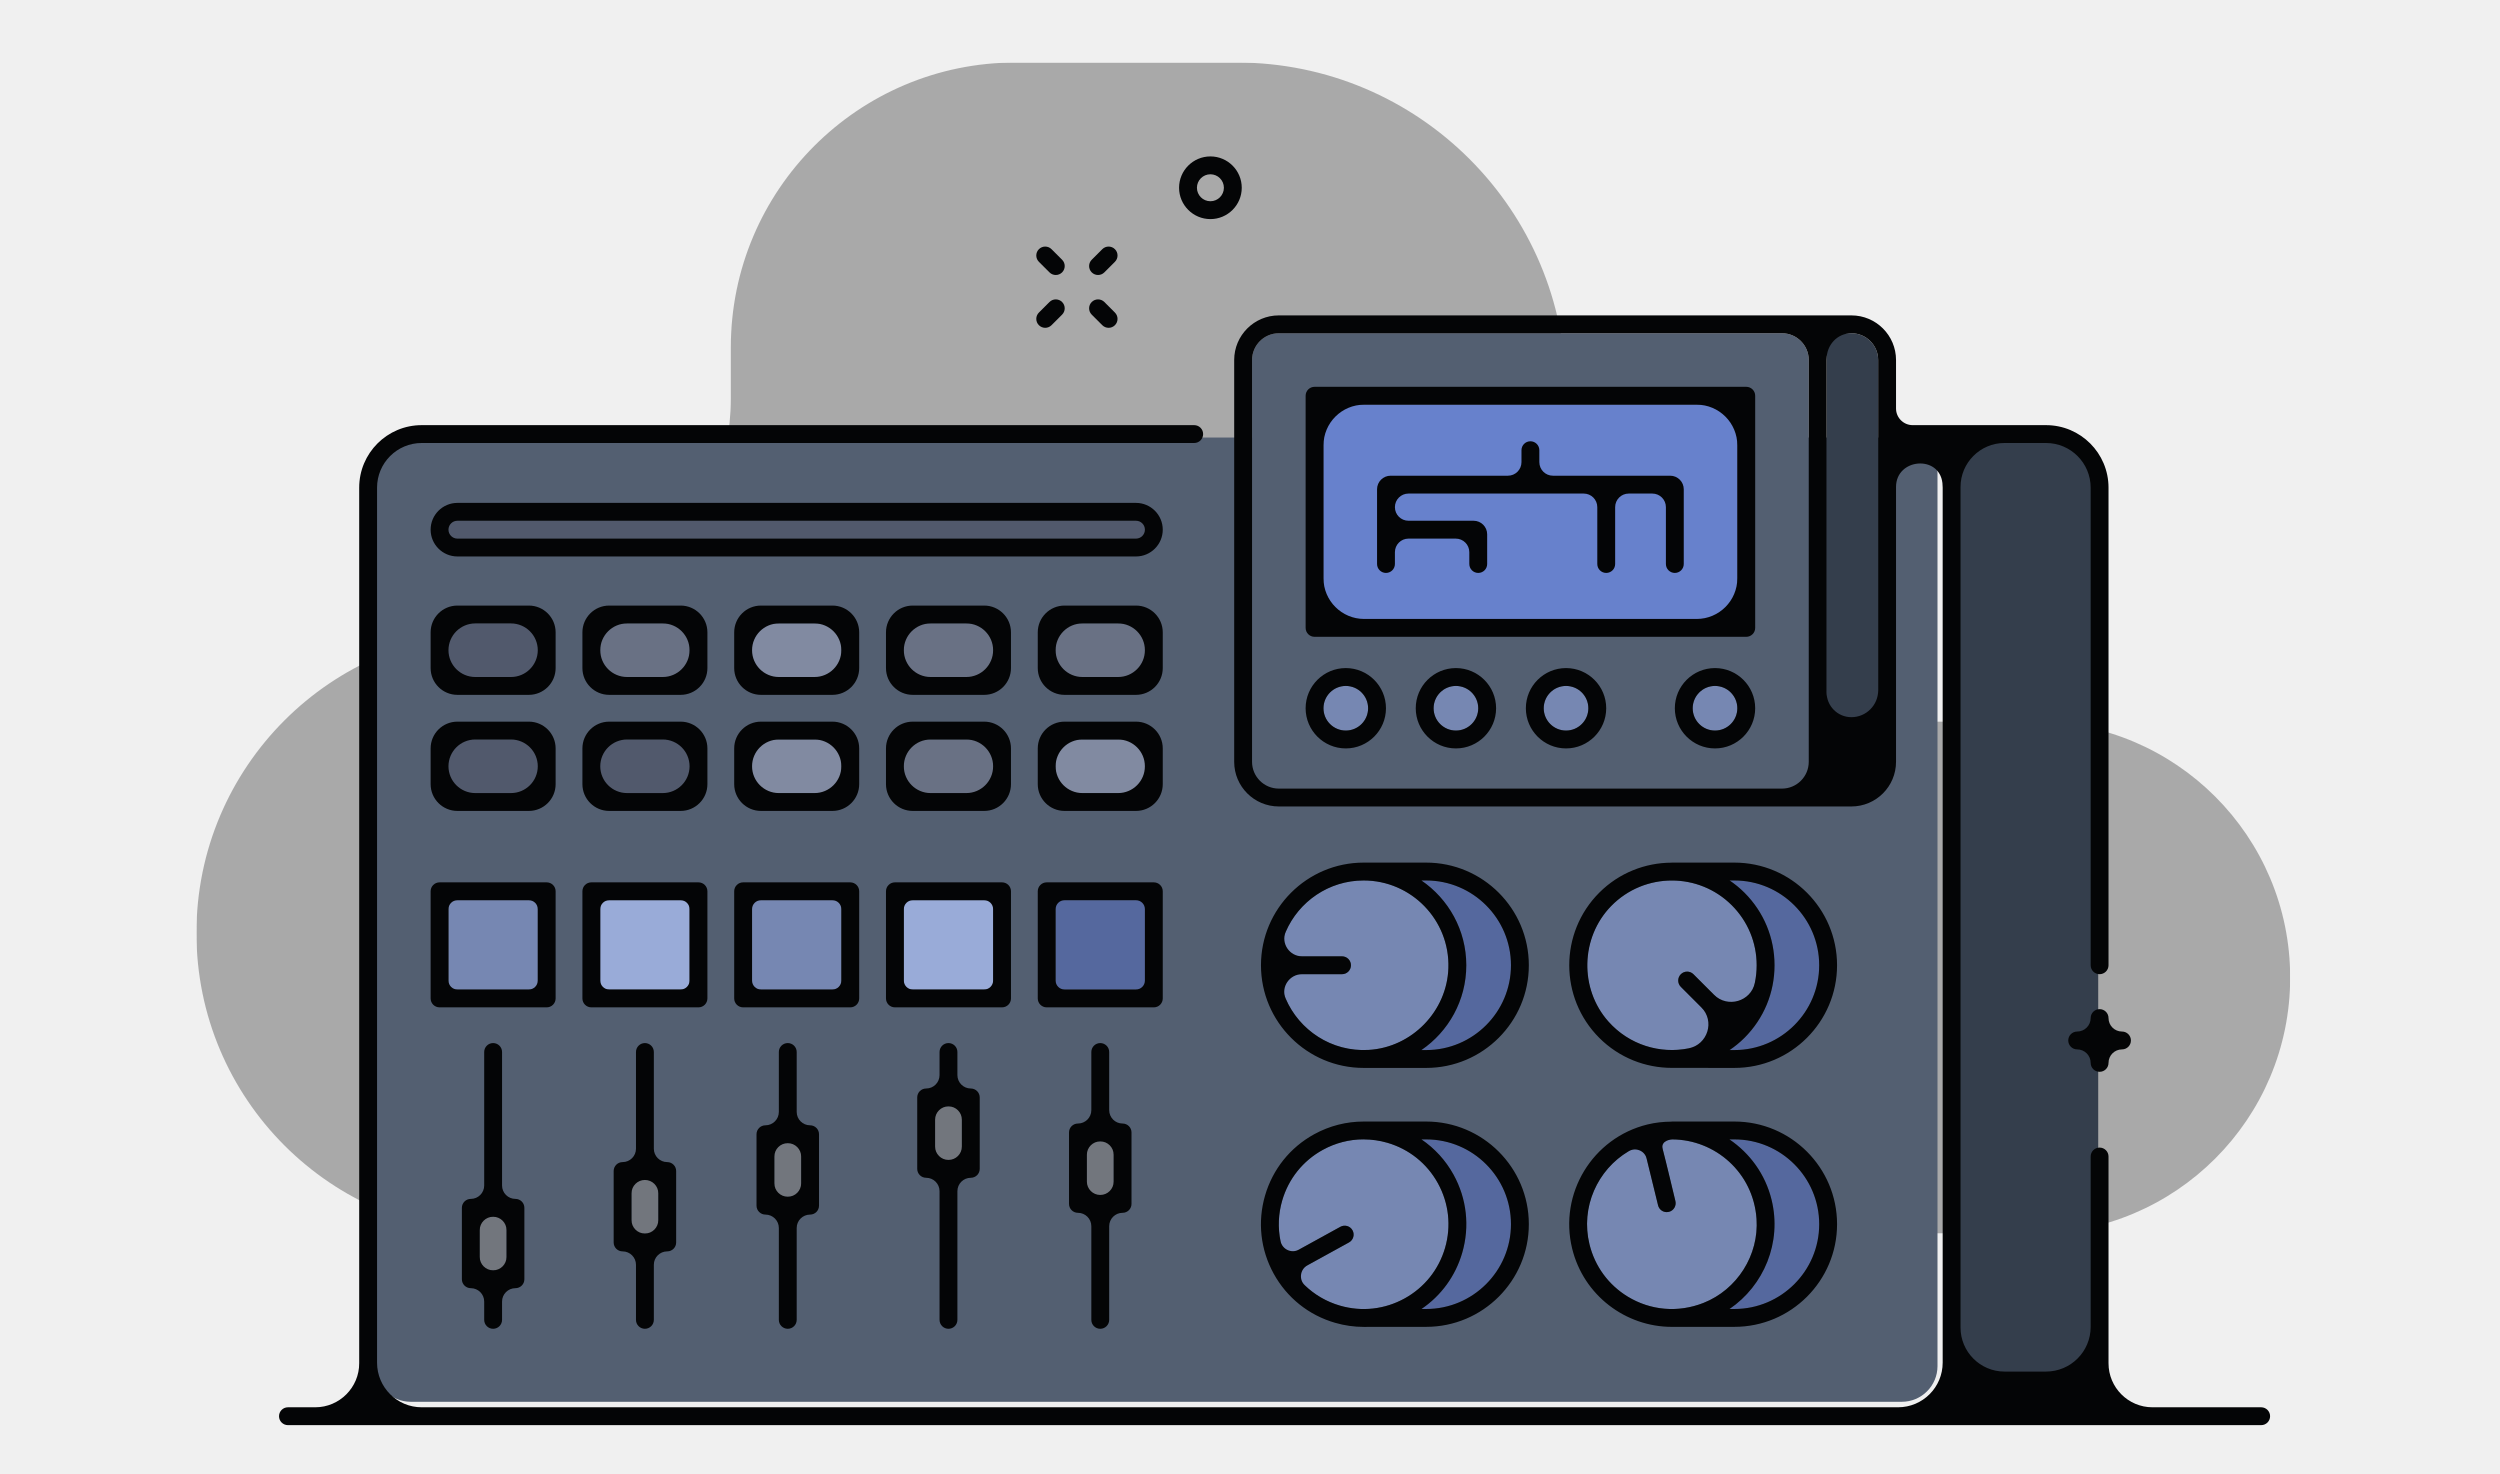
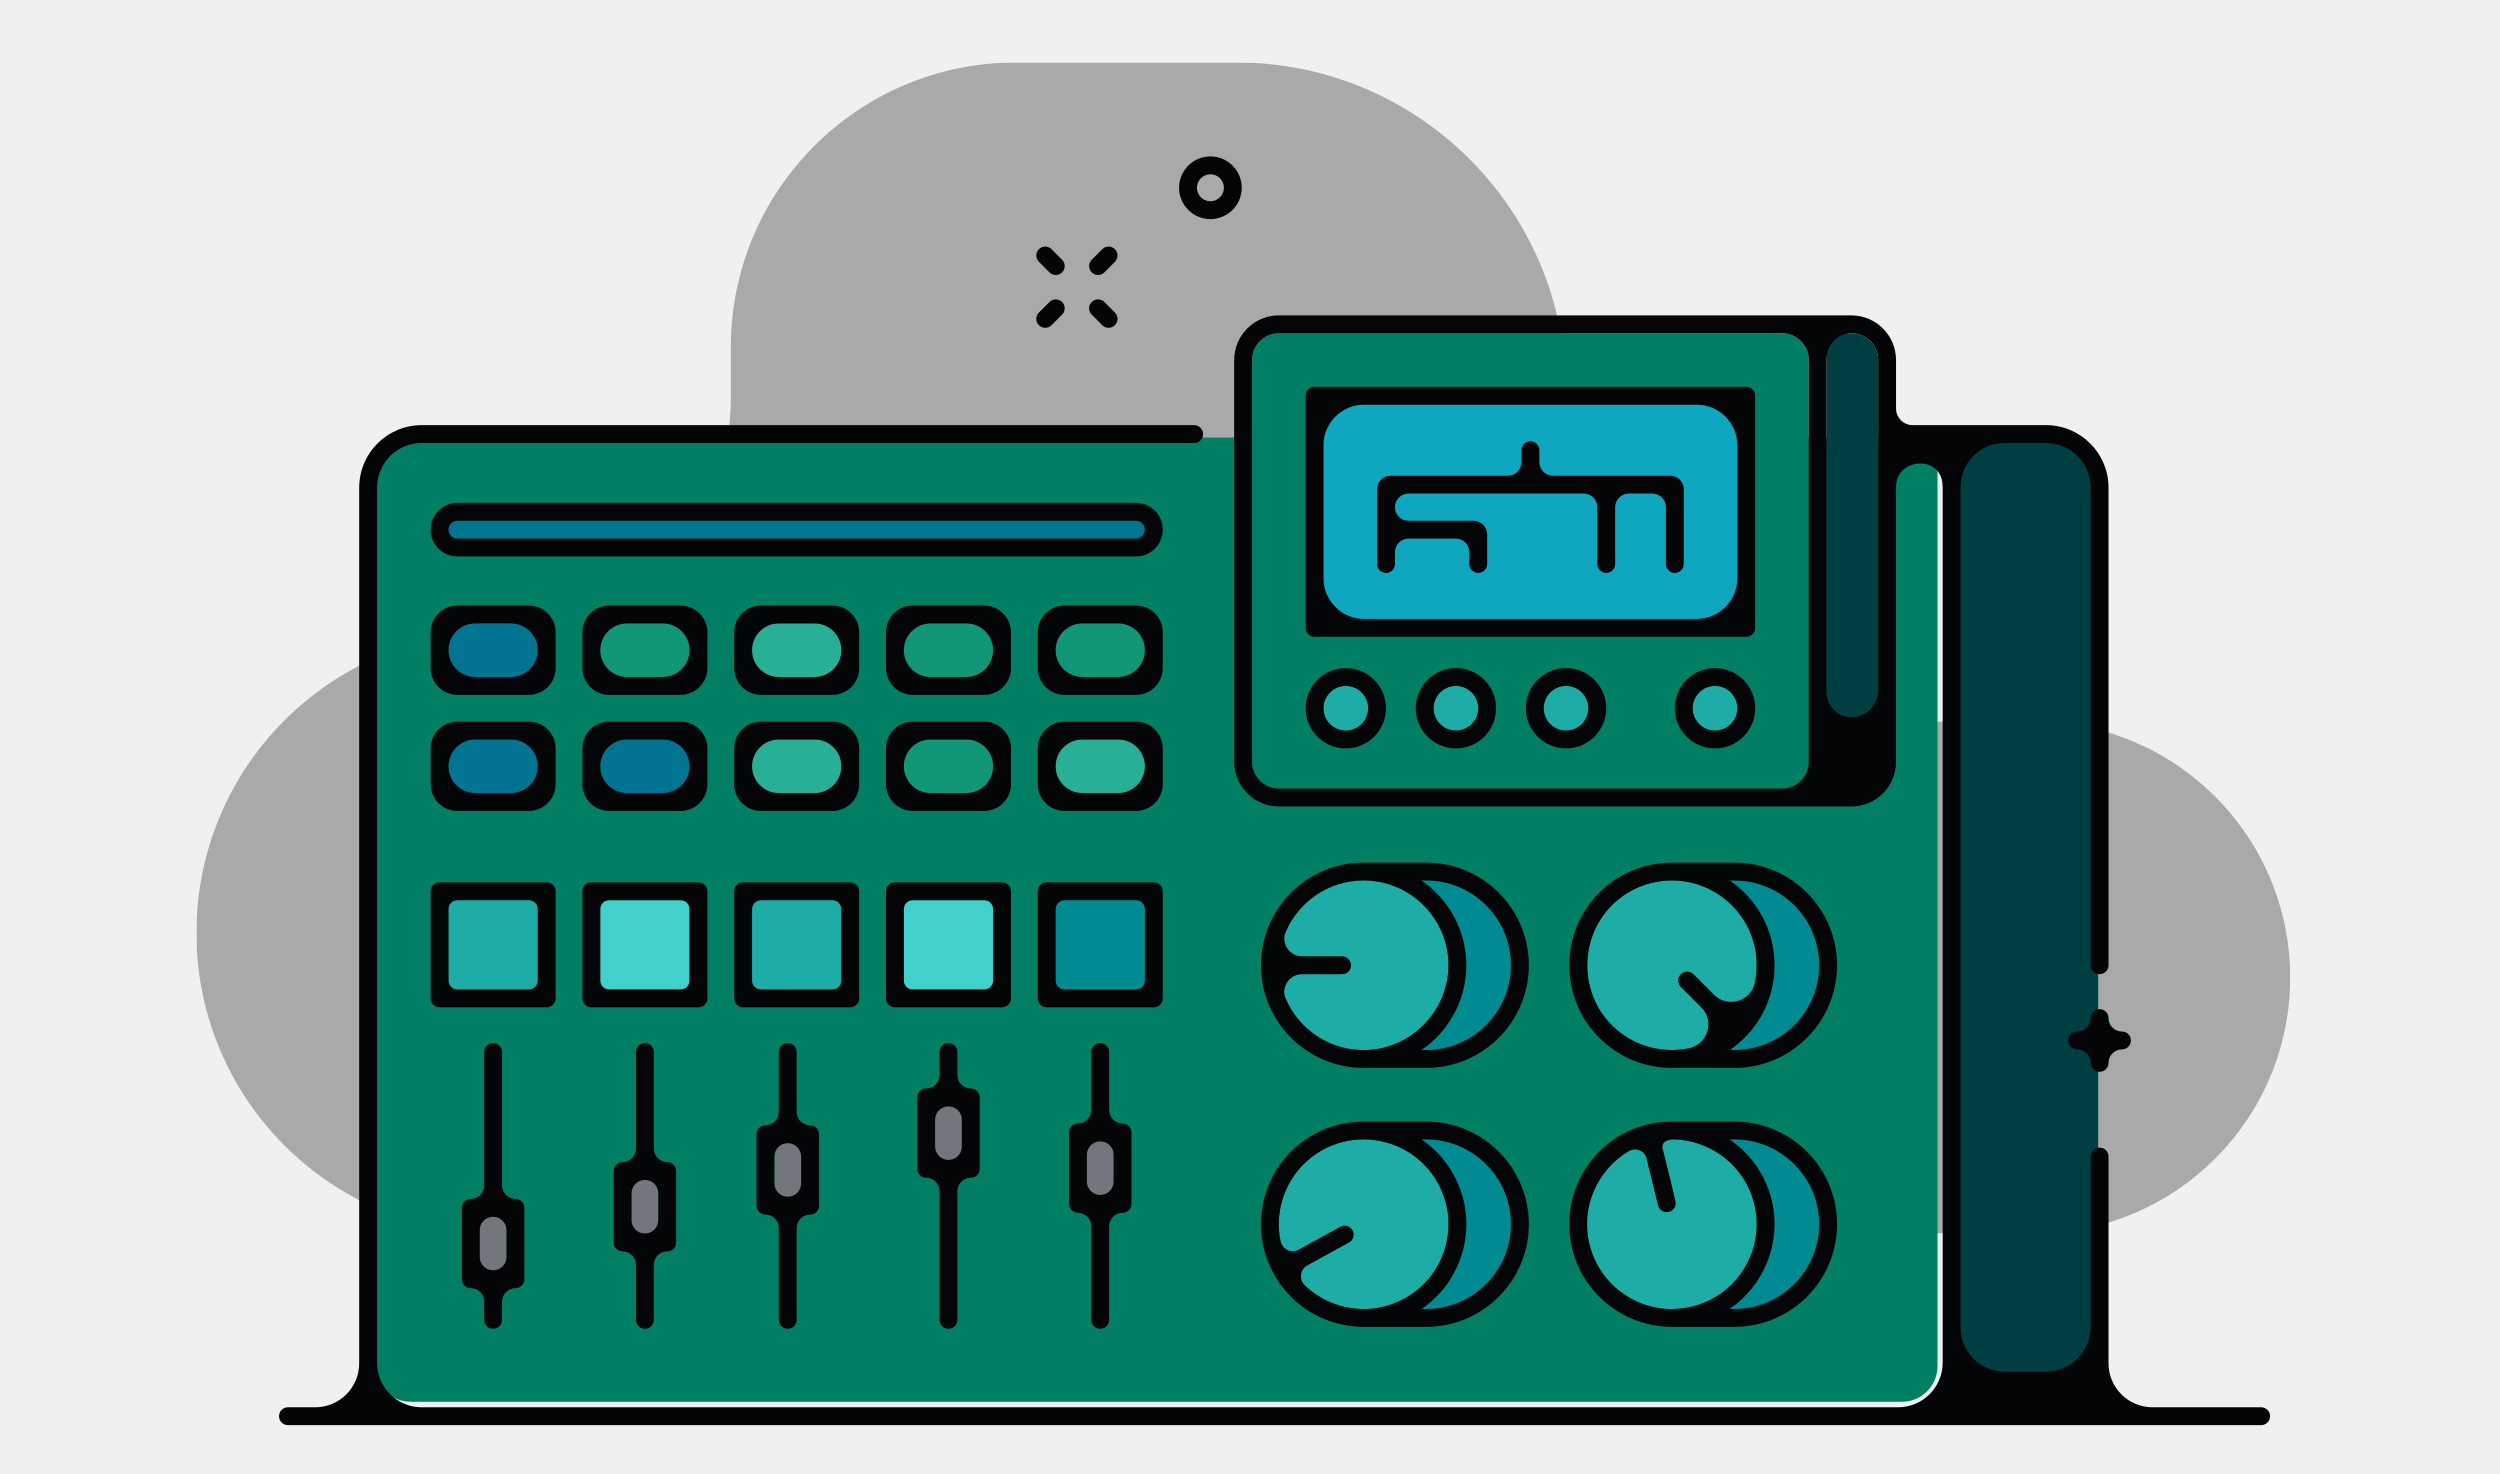
<svg xmlns="http://www.w3.org/2000/svg" width="280" height="165" viewBox="0 0 280 165" fill="none">
  <mask id="mask0" mask-type="alpha" maskUnits="userSpaceOnUse" x="22" y="7" width="235" height="132">
    <path d="M22 138.155V7H256.499V138.155H22Z" fill="white" />
  </mask>
  <g mask="url(#mask0)">
    <path fill-rule="evenodd" clip-rule="evenodd" d="M55.666 138.155H227.835C243.665 138.155 256.5 125.321 256.5 109.489C256.5 93.658 243.665 80.824 227.835 80.824H212.309C191.923 80.824 175.396 64.298 175.396 43.912C175.396 23.526 158.871 7 138.485 7H113.764C96.138 7 81.852 21.287 81.852 38.912V44.639C81.852 59.1 70.127 70.824 55.666 70.824C37.072 70.824 22 85.897 22 104.489C22 123.083 37.072 138.155 55.666 138.155Z" fill="#040506" fill-opacity="0.3" />
  </g>
-   <path d="M42 53C42 50.791 43.791 49 46 49H213C215.209 49 217 50.791 217 53V153C217 155.209 215.209 157 213 157H46C43.791 157 42 155.209 42 153V53Z" fill="#535F71" />
-   <path d="M218 49H230C232.761 49 235 51.239 235 54V153C235 155.761 232.761 158 230 158H218V49Z" fill="#343E4C" />
-   <path fill-rule="evenodd" clip-rule="evenodd" d="M118.229 110.824H128.229V100.824H118.229V110.824Z" fill="#55689E" />
-   <path fill-rule="evenodd" clip-rule="evenodd" d="M118.229 88.824H128.229V82.824H118.229V88.824Z" fill="#818AA1" />
-   <path fill-rule="evenodd" clip-rule="evenodd" d="M50.229 88.824H60.229V82.824H50.229V88.824Z" fill="#51596C" />
-   <path fill-rule="evenodd" clip-rule="evenodd" d="M118.229 75.824H128.229V69.824H118.229V75.824Z" fill="#697184" />
-   <path fill-rule="evenodd" clip-rule="evenodd" d="M50.229 75.824H60.229V69.824H50.229V75.824Z" fill="#51596C" />
-   <path fill-rule="evenodd" clip-rule="evenodd" d="M50.229 110.824H60.229V100.824H50.229V110.824Z" fill="#7687B2" />
-   <path fill-rule="evenodd" clip-rule="evenodd" d="M127.229 58.324C127.78 58.324 128.229 58.772 128.229 59.324C128.229 59.876 127.78 60.324 127.229 60.324H51.23C50.678 60.324 50.23 59.876 50.23 59.324C50.23 58.772 50.678 58.324 51.23 58.324H127.229Z" fill="#51596C" />
-   <path fill-rule="evenodd" clip-rule="evenodd" d="M84.229 75.824H94.229V69.824H84.229V75.824Z" fill="#818AA1" />
-   <path fill-rule="evenodd" clip-rule="evenodd" d="M84.229 88.824H94.229V82.824H84.229V88.824Z" fill="#818AA1" />
-   <path fill-rule="evenodd" clip-rule="evenodd" d="M67.229 75.824H77.229V69.824H67.229V75.824Z" fill="#697184" />
-   <path fill-rule="evenodd" clip-rule="evenodd" d="M84.229 110.824H94.229V100.824H84.229V110.824Z" fill="#7687B2" />
-   <path fill-rule="evenodd" clip-rule="evenodd" d="M101.229 88.824H111.229V82.824H101.229V88.824Z" fill="#697184" />
-   <path fill-rule="evenodd" clip-rule="evenodd" d="M101.229 75.824H111.229V69.824H101.229V75.824Z" fill="#697184" />
-   <path fill-rule="evenodd" clip-rule="evenodd" d="M101.229 110.824H111.229V100.824H101.229V110.824Z" fill="#99ABD8" />
-   <path fill-rule="evenodd" clip-rule="evenodd" d="M67.229 110.824H77.229V100.824H67.229V110.824Z" fill="#99ABD8" />
-   <path fill-rule="evenodd" clip-rule="evenodd" d="M67.229 88.824H77.229V82.824H67.229V88.824Z" fill="#51596C" />
-   <path fill-rule="evenodd" clip-rule="evenodd" d="M210.356 40.324C210.356 38.67 209.01 37.324 207.356 37.324H203.556C204.19 38.162 204.581 39.194 204.581 40.324V85.324C204.581 86.966 203.775 88.412 202.55 89.324H203.581V88.324H207.356C209.01 88.324 210.356 86.978 210.356 85.324V40.324Z" fill="#343E4C" />
+   <path d="M42 53C42 50.791 43.791 49 46 49H213C215.209 49 217 50.791 217 53V153C217 155.209 215.209 157 213 157H46C43.791 157 42 155.209 42 153V53Z" fill="#007f65" />
+   <path d="M218 49H230C232.761 49 235 51.239 235 54V153C235 155.761 232.761 158 230 158H218V49Z" fill="#003f41" />
+   <path fill-rule="evenodd" clip-rule="evenodd" d="M118.229 110.824H128.229V100.824H118.229V110.824Z" fill="#008A92" />
+   <path fill-rule="evenodd" clip-rule="evenodd" d="M118.229 88.824H128.229V82.824H118.229V88.824Z" fill="#29AF95" />
+   <path fill-rule="evenodd" clip-rule="evenodd" d="M50.229 88.824H60.229V82.824H50.229V88.824Z" fill="#007490" />
+   <path fill-rule="evenodd" clip-rule="evenodd" d="M118.229 75.824H128.229V69.824H118.229V75.824Z" fill="#119678" />
+   <path fill-rule="evenodd" clip-rule="evenodd" d="M50.229 75.824H60.229V69.824H50.229V75.824Z" fill="#007490" />
+   <path fill-rule="evenodd" clip-rule="evenodd" d="M50.229 110.824H60.229V100.824H50.229V110.824Z" fill="#1eaca6" />
+   <path fill-rule="evenodd" clip-rule="evenodd" d="M127.229 58.324C127.78 58.324 128.229 58.772 128.229 59.324C128.229 59.876 127.78 60.324 127.229 60.324H51.23C50.678 60.324 50.23 59.876 50.23 59.324C50.23 58.772 50.678 58.324 51.23 58.324H127.229Z" fill="#007490" />
+   <path fill-rule="evenodd" clip-rule="evenodd" d="M84.229 75.824H94.229V69.824H84.229V75.824Z" fill="#29AF95" />
+   <path fill-rule="evenodd" clip-rule="evenodd" d="M84.229 88.824H94.229V82.824H84.229V88.824Z" fill="#29AF95" />
+   <path fill-rule="evenodd" clip-rule="evenodd" d="M67.229 75.824H77.229V69.824H67.229V75.824Z" fill="#119678" />
+   <path fill-rule="evenodd" clip-rule="evenodd" d="M84.229 110.824H94.229V100.824H84.229V110.824Z" fill="#1eaca6" />
+   <path fill-rule="evenodd" clip-rule="evenodd" d="M101.229 88.824H111.229V82.824H101.229V88.824Z" fill="#119678" />
+   <path fill-rule="evenodd" clip-rule="evenodd" d="M101.229 75.824H111.229V69.824H101.229V75.824Z" fill="#119678" />
+   <path fill-rule="evenodd" clip-rule="evenodd" d="M101.229 110.824H111.229V100.824H101.229V110.824Z" fill="#41d0cc" />
+   <path fill-rule="evenodd" clip-rule="evenodd" d="M67.229 110.824H77.229V100.824H67.229V110.824Z" fill="#41d0cc" />
+   <path fill-rule="evenodd" clip-rule="evenodd" d="M67.229 88.824H77.229V82.824H67.229V88.824Z" fill="#007490" />
+   <path fill-rule="evenodd" clip-rule="evenodd" d="M210.356 40.324C210.356 38.67 209.01 37.324 207.356 37.324H203.556C204.19 38.162 204.581 39.194 204.581 40.324V85.324C204.581 86.966 203.775 88.412 202.55 89.324H203.581V88.324H207.356C209.01 88.324 210.356 86.978 210.356 85.324V40.324Z" fill="#003f41" />
  <path fill-rule="evenodd" clip-rule="evenodd" d="M70.729 138.155H73.729V132.155H70.729V138.155Z" fill="#72767D" />
  <path fill-rule="evenodd" clip-rule="evenodd" d="M53.729 142.276H56.729V136.276H53.729V142.276Z" fill="#72767D" />
  <path fill-rule="evenodd" clip-rule="evenodd" d="M86.729 134.034H89.729V128.034H86.729V134.034Z" fill="#72767D" />
  <path fill-rule="evenodd" clip-rule="evenodd" d="M104.729 129.912H107.729V123.912H104.729V129.912Z" fill="#72767D" />
-   <path fill-rule="evenodd" clip-rule="evenodd" d="M143.229 88.324H148.004H199.58C201.234 88.324 202.58 86.978 202.58 85.324V40.324C202.58 38.67 201.234 37.324 199.58 37.324H151.004H143.229C141.575 37.324 140.229 38.67 140.229 40.324V85.324C140.229 86.978 141.575 88.324 143.229 88.324Z" fill="#535F71" />
-   <path fill-rule="evenodd" clip-rule="evenodd" d="M150.729 76.824C149.351 76.824 148.229 77.945 148.229 79.324C148.229 80.703 149.351 81.824 150.729 81.824C152.107 81.824 153.229 80.703 153.229 79.324C153.229 77.945 152.107 76.824 150.729 76.824ZM192.081 76.824C190.703 76.824 189.581 77.945 189.581 79.324C189.581 80.703 190.703 81.824 192.081 81.824C193.459 81.824 194.581 80.703 194.581 79.324C194.581 77.945 193.459 76.824 192.081 76.824ZM163.063 76.824C161.685 76.824 160.563 77.945 160.563 79.324C160.563 80.703 161.685 81.824 163.063 81.824C164.441 81.824 165.563 80.703 165.563 79.324C165.563 77.945 164.441 76.824 163.063 76.824ZM175.396 76.824C174.018 76.824 172.896 77.945 172.896 79.324C172.896 80.703 174.018 81.824 175.396 81.824C176.774 81.824 177.896 80.703 177.896 79.324C177.896 77.945 176.774 76.824 175.396 76.824Z" fill="#7687B2" />
-   <path fill-rule="evenodd" clip-rule="evenodd" d="M148.229 69.324H194.58V45.324H148.229V69.324Z" fill="#6781CC" />
+   <path fill-rule="evenodd" clip-rule="evenodd" d="M143.229 88.324H148.004H199.58C201.234 88.324 202.58 86.978 202.58 85.324V40.324C202.58 38.67 201.234 37.324 199.58 37.324H151.004H143.229C141.575 37.324 140.229 38.67 140.229 40.324V85.324C140.229 86.978 141.575 88.324 143.229 88.324Z" fill="#007f65" />
+   <path fill-rule="evenodd" clip-rule="evenodd" d="M150.729 76.824C149.351 76.824 148.229 77.945 148.229 79.324C148.229 80.703 149.351 81.824 150.729 81.824C152.107 81.824 153.229 80.703 153.229 79.324C153.229 77.945 152.107 76.824 150.729 76.824ZM192.081 76.824C190.703 76.824 189.581 77.945 189.581 79.324C189.581 80.703 190.703 81.824 192.081 81.824C193.459 81.824 194.581 80.703 194.581 79.324C194.581 77.945 193.459 76.824 192.081 76.824ZM163.063 76.824C161.685 76.824 160.563 77.945 160.563 79.324C160.563 80.703 161.685 81.824 163.063 81.824C164.441 81.824 165.563 80.703 165.563 79.324C165.563 77.945 164.441 76.824 163.063 76.824ZM175.396 76.824C174.018 76.824 172.896 77.945 172.896 79.324C172.896 80.703 174.018 81.824 175.396 81.824C176.774 81.824 177.896 80.703 177.896 79.324C177.896 77.945 176.774 76.824 175.396 76.824Z" fill="#1eaca6" />
+   <path fill-rule="evenodd" clip-rule="evenodd" d="M148.229 69.324H194.58V45.324H148.229V69.324Z" fill="#0fa6c0" />
  <path fill-rule="evenodd" clip-rule="evenodd" d="M121.729 133.835H124.729V127.835H121.729V133.835Z" fill="#72767D" />
-   <path fill-rule="evenodd" clip-rule="evenodd" d="M164.226 108.109C164.226 112.051 162.23 115.535 159.197 117.607H159.732C164.969 117.607 169.23 113.346 169.23 108.109C169.23 102.873 164.969 98.612 159.732 98.612H159.198C162.23 100.684 164.226 104.167 164.226 108.109Z" fill="#55689E" />
-   <path fill-rule="evenodd" clip-rule="evenodd" d="M150.307 107.109C150.859 107.109 151.307 107.556 151.307 108.109C151.307 108.662 150.859 109.109 150.307 109.109H143.284C143.785 113.878 147.828 117.607 152.728 117.607C157.965 117.607 162.226 113.346 162.226 108.109C162.226 102.873 157.965 98.612 152.728 98.612C147.828 98.612 143.785 102.341 143.284 107.109H150.307Z" fill="#7687B2" />
-   <path fill-rule="evenodd" clip-rule="evenodd" d="M203.751 108.109C203.751 102.873 199.49 98.612 194.253 98.612H193.718C194.303 99.01 194.861 99.462 195.379 99.979C197.551 102.151 198.747 105.038 198.747 108.11C198.747 111.181 197.551 114.068 195.379 116.24C194.861 116.758 194.303 117.209 193.718 117.607H194.253C199.49 117.607 203.751 113.346 203.751 108.109Z" fill="#55689E" />
-   <path fill-rule="evenodd" clip-rule="evenodd" d="M180.532 114.826C183.996 118.289 189.492 118.513 193.22 115.495L188.253 110.528C187.863 110.138 187.863 109.505 188.253 109.114C188.644 108.723 189.277 108.723 189.667 109.114L194.633 114.081C196.001 112.395 196.746 110.311 196.746 108.11C196.746 105.572 195.758 103.187 193.964 101.393C192.113 99.542 189.68 98.616 187.248 98.616C184.816 98.616 182.384 99.542 180.532 101.393C176.829 105.097 176.829 111.123 180.532 114.826Z" fill="#7687B2" />
-   <path fill-rule="evenodd" clip-rule="evenodd" d="M162.801 131.567C164.281 134.258 164.626 137.365 163.769 140.314C163.016 142.91 161.413 145.108 159.206 146.607H159.732C164.968 146.607 169.229 142.346 169.229 137.109C169.229 131.873 164.968 127.612 159.732 127.612H159.202C160.679 128.617 161.915 129.956 162.801 131.567Z" fill="#55689E" />
-   <path fill-rule="evenodd" clip-rule="evenodd" d="M151.482 137.794C151.749 138.278 151.572 138.887 151.088 139.152L144.935 142.538C146.172 144.321 147.967 145.618 150.08 146.232C152.517 146.94 155.082 146.654 157.305 145.432C159.528 144.209 161.142 142.193 161.849 139.757C162.556 137.32 162.272 134.755 161.049 132.532C159.826 130.309 157.811 128.695 155.375 127.988C154.52 127.74 153.649 127.619 152.783 127.612H152.727C152.72 127.612 152.713 127.608 152.706 127.608C151.129 127.609 149.569 128.007 148.149 128.788C145.926 130.011 144.313 132.026 143.606 134.463C142.992 136.575 143.128 138.786 143.971 140.786L150.124 137.4C150.608 137.135 151.216 137.311 151.482 137.794Z" fill="#7687B2" />
-   <path fill-rule="evenodd" clip-rule="evenodd" d="M203.751 137.109C203.751 131.873 199.49 127.612 194.253 127.612H193.695C195.972 129.155 197.714 131.502 198.418 134.379C199.588 139.163 197.556 143.983 193.707 146.607H194.253C199.49 146.607 203.751 142.346 203.751 137.109Z" fill="#55689E" />
-   <path fill-rule="evenodd" clip-rule="evenodd" d="M189.505 146.336C194.592 145.092 197.719 139.94 196.475 134.854C195.419 130.537 191.549 127.633 187.294 127.612H187.249C187.246 127.612 187.244 127.611 187.241 127.611C186.823 127.611 186.401 127.647 185.978 127.705L187.645 134.521C187.776 135.057 187.447 135.598 186.911 135.73C186.831 135.749 186.751 135.758 186.672 135.758C186.223 135.758 185.814 135.452 185.702 134.995L184.034 128.173C179.521 129.794 176.859 134.607 178.023 139.366C178.625 141.83 180.151 143.912 182.32 145.23C184.49 146.545 187.041 146.939 189.505 146.336Z" fill="#7687B2" />
+   <path fill-rule="evenodd" clip-rule="evenodd" d="M164.226 108.109C164.226 112.051 162.23 115.535 159.197 117.607H159.732C164.969 117.607 169.23 113.346 169.23 108.109C169.23 102.873 164.969 98.612 159.732 98.612H159.198C162.23 100.684 164.226 104.167 164.226 108.109Z" fill="#008A92" />
+   <path fill-rule="evenodd" clip-rule="evenodd" d="M150.307 107.109C150.859 107.109 151.307 107.556 151.307 108.109C151.307 108.662 150.859 109.109 150.307 109.109H143.284C143.785 113.878 147.828 117.607 152.728 117.607C157.965 117.607 162.226 113.346 162.226 108.109C162.226 102.873 157.965 98.612 152.728 98.612C147.828 98.612 143.785 102.341 143.284 107.109H150.307Z" fill="#1eaca6" />
+   <path fill-rule="evenodd" clip-rule="evenodd" d="M203.751 108.109C203.751 102.873 199.49 98.612 194.253 98.612H193.718C194.303 99.01 194.861 99.462 195.379 99.979C197.551 102.151 198.747 105.038 198.747 108.11C198.747 111.181 197.551 114.068 195.379 116.24C194.861 116.758 194.303 117.209 193.718 117.607H194.253C199.49 117.607 203.751 113.346 203.751 108.109Z" fill="#008A92" />
+   <path fill-rule="evenodd" clip-rule="evenodd" d="M180.532 114.826C183.996 118.289 189.492 118.513 193.22 115.495L188.253 110.528C187.863 110.138 187.863 109.505 188.253 109.114C188.644 108.723 189.277 108.723 189.667 109.114L194.633 114.081C196.001 112.395 196.746 110.311 196.746 108.11C196.746 105.572 195.758 103.187 193.964 101.393C192.113 99.542 189.68 98.616 187.248 98.616C184.816 98.616 182.384 99.542 180.532 101.393C176.829 105.097 176.829 111.123 180.532 114.826Z" fill="#1eaca6" />
+   <path fill-rule="evenodd" clip-rule="evenodd" d="M162.801 131.567C164.281 134.258 164.626 137.365 163.769 140.314C163.016 142.91 161.413 145.108 159.206 146.607H159.732C164.968 146.607 169.229 142.346 169.229 137.109C169.229 131.873 164.968 127.612 159.732 127.612H159.202C160.679 128.617 161.915 129.956 162.801 131.567Z" fill="#008A92" />
+   <path fill-rule="evenodd" clip-rule="evenodd" d="M151.482 137.794C151.749 138.278 151.572 138.887 151.088 139.152L144.935 142.538C146.172 144.321 147.967 145.618 150.08 146.232C152.517 146.94 155.082 146.654 157.305 145.432C159.528 144.209 161.142 142.193 161.849 139.757C162.556 137.32 162.272 134.755 161.049 132.532C159.826 130.309 157.811 128.695 155.375 127.988C154.52 127.74 153.649 127.619 152.783 127.612H152.727C152.72 127.612 152.713 127.608 152.706 127.608C151.129 127.609 149.569 128.007 148.149 128.788C145.926 130.011 144.313 132.026 143.606 134.463C142.992 136.575 143.128 138.786 143.971 140.786L150.124 137.4C150.608 137.135 151.216 137.311 151.482 137.794Z" fill="#1eaca6" />
+   <path fill-rule="evenodd" clip-rule="evenodd" d="M203.751 137.109C203.751 131.873 199.49 127.612 194.253 127.612H193.695C195.972 129.155 197.714 131.502 198.418 134.379C199.588 139.163 197.556 143.983 193.707 146.607H194.253C199.49 146.607 203.751 142.346 203.751 137.109Z" fill="#008A92" />
+   <path fill-rule="evenodd" clip-rule="evenodd" d="M189.505 146.336C194.592 145.092 197.719 139.94 196.475 134.854C195.419 130.537 191.549 127.633 187.294 127.612H187.249C187.246 127.612 187.244 127.611 187.241 127.611C186.823 127.611 186.401 127.647 185.978 127.705L187.645 134.521C187.776 135.057 187.447 135.598 186.911 135.73C186.831 135.749 186.751 135.758 186.672 135.758C186.223 135.758 185.814 135.452 185.702 134.995L184.034 128.173C179.521 129.794 176.859 134.607 178.023 139.366C178.625 141.83 180.151 143.912 182.32 145.23C184.49 146.545 187.041 146.939 189.505 146.336Z" fill="#1eaca6" />
  <path fill-rule="evenodd" clip-rule="evenodd" d="M187.061 53.279H173.926C173.086 53.279 172.406 52.599 172.406 51.759V50.423C172.406 49.87 171.958 49.423 171.406 49.423C170.853 49.423 170.406 49.87 170.406 50.423V51.759C170.406 52.599 169.725 53.279 168.886 53.279H155.75C154.911 53.279 154.23 53.96 154.23 54.799V63.168C154.23 63.72 154.678 64.168 155.23 64.168C155.782 64.168 156.23 63.72 156.23 63.168V61.844C156.23 61.005 156.911 60.324 157.75 60.324H163.043C163.883 60.324 164.563 61.005 164.563 61.844V63.168C164.563 63.72 165.011 64.168 165.563 64.168C166.116 64.168 166.563 63.72 166.563 63.168V59.844C166.563 59.005 165.883 58.324 165.043 58.324H157.75C156.911 58.324 156.23 57.644 156.23 56.804V56.799C156.23 55.96 156.911 55.279 157.75 55.279H177.377C178.216 55.279 178.897 55.96 178.897 56.799V63.168C178.897 63.72 179.345 64.168 179.897 64.168C180.449 64.168 180.897 63.72 180.897 63.168V56.799C180.897 55.96 181.578 55.279 182.417 55.279H185.061C185.9 55.279 186.581 55.96 186.581 56.799V63.168C186.581 63.72 187.029 64.168 187.581 64.168C188.133 64.168 188.581 63.72 188.581 63.168V54.799C188.581 53.96 187.9 53.279 187.061 53.279ZM74.23 75.824H70.23C68.573 75.824 67.23 74.481 67.23 72.824C67.23 71.167 68.573 69.824 70.23 69.824H74.23C75.886 69.824 77.23 71.167 77.23 72.824C77.23 74.481 75.886 75.824 74.23 75.824ZM76.23 67.824H68.23C66.573 67.824 65.23 69.167 65.23 70.824V74.824C65.23 76.481 66.573 77.824 68.23 77.824H76.23C77.886 77.824 79.23 76.481 79.23 74.824V70.824C79.23 69.167 77.886 67.824 76.23 67.824ZM70.23 82.824H74.23C75.886 82.824 77.23 84.167 77.23 85.824C77.23 87.481 75.886 88.824 74.23 88.824H70.23C68.573 88.824 67.23 87.481 67.23 85.824C67.23 84.167 68.573 82.824 70.23 82.824ZM65.23 87.824C65.23 89.481 66.573 90.824 68.23 90.824H76.23C77.886 90.824 79.23 89.481 79.23 87.824V83.824C79.23 82.167 77.886 80.824 76.23 80.824H68.23C66.573 80.824 65.23 82.167 65.23 83.824V87.824ZM68.23 100.824H76.23C76.781 100.824 77.23 101.272 77.23 101.824V109.824C77.23 110.376 76.781 110.824 76.23 110.824H68.23C67.677 110.824 67.23 110.376 67.23 109.824V101.824C67.23 101.272 67.677 100.824 68.23 100.824ZM78.23 112.824C78.781 112.824 79.23 112.376 79.23 111.824V99.824C79.23 99.272 78.781 98.824 78.23 98.824H66.23C65.677 98.824 65.23 99.272 65.23 99.824V111.824C65.23 112.376 65.677 112.824 66.23 112.824H78.23ZM72.23 138.155C71.401 138.155 70.73 137.483 70.73 136.655V133.655C70.73 132.827 71.401 132.155 72.23 132.155C73.058 132.155 73.73 132.827 73.73 133.655V136.655C73.73 137.483 73.058 138.155 72.23 138.155ZM74.73 130.155C73.901 130.155 73.23 129.484 73.23 128.655V117.824C73.23 117.271 72.781 116.824 72.23 116.824C71.677 116.824 71.23 117.271 71.23 117.824V128.655C71.23 129.484 70.558 130.155 69.73 130.155C69.177 130.155 68.73 130.603 68.73 131.155V139.155C68.73 139.708 69.177 140.155 69.73 140.155C70.558 140.155 71.23 140.827 71.23 141.655V147.824C71.23 148.377 71.677 148.824 72.23 148.824C72.781 148.824 73.23 148.377 73.23 147.824V141.655C73.23 140.827 73.901 140.155 74.73 140.155C75.281 140.155 75.73 139.708 75.73 139.155V131.155C75.73 130.603 75.281 130.155 74.73 130.155ZM57.23 75.824H53.23C51.572 75.824 50.23 74.481 50.23 72.824C50.23 71.167 51.572 69.824 53.23 69.824H57.23C58.886 69.824 60.23 71.167 60.23 72.824C60.23 74.481 58.886 75.824 57.23 75.824ZM59.23 67.824H51.23C49.572 67.824 48.23 69.167 48.23 70.824V74.824C48.23 76.481 49.572 77.824 51.23 77.824H59.23C60.886 77.824 62.23 76.481 62.23 74.824V70.824C62.23 69.167 60.886 67.824 59.23 67.824ZM57.23 88.824H53.23C51.572 88.824 50.23 87.481 50.23 85.824C50.23 84.167 51.572 82.824 53.23 82.824H57.23C58.886 82.824 60.23 84.167 60.23 85.824C60.23 87.481 58.886 88.824 57.23 88.824ZM59.23 80.824H51.23C49.572 80.824 48.23 82.167 48.23 83.824V87.824C48.23 89.481 49.572 90.824 51.23 90.824H59.23C60.886 90.824 62.23 89.481 62.23 87.824V83.824C62.23 82.167 60.886 80.824 59.23 80.824ZM59.23 110.824H51.23C50.678 110.824 50.23 110.376 50.23 109.824V101.824C50.23 101.272 50.678 100.824 51.23 100.824H59.23C59.782 100.824 60.23 101.272 60.23 101.824V109.824C60.23 110.376 59.782 110.824 59.23 110.824ZM61.23 98.824H49.23C48.678 98.824 48.23 99.272 48.23 99.824V111.824C48.23 112.376 48.678 112.824 49.23 112.824H61.23C61.782 112.824 62.23 112.376 62.23 111.824V99.824C62.23 99.272 61.782 98.824 61.23 98.824ZM55.23 142.276C54.401 142.276 53.73 141.604 53.73 140.776V137.776C53.73 136.948 54.401 136.276 55.23 136.276C56.059 136.276 56.73 136.948 56.73 137.776V140.776C56.73 141.604 56.059 142.276 55.23 142.276ZM57.73 134.276C56.901 134.276 56.23 133.604 56.23 132.776V117.824C56.23 117.271 55.782 116.824 55.23 116.824C54.678 116.824 54.23 117.271 54.23 117.824V132.776C54.23 133.604 53.559 134.276 52.73 134.276C52.178 134.276 51.73 134.724 51.73 135.276V143.276C51.73 143.829 52.178 144.276 52.73 144.276C53.559 144.276 54.23 144.948 54.23 145.776V147.824C54.23 148.377 54.678 148.824 55.23 148.824C55.782 148.824 56.23 148.377 56.23 147.824V145.776C56.23 144.948 56.901 144.276 57.73 144.276C58.282 144.276 58.73 143.829 58.73 143.276V135.276C58.73 134.724 58.282 134.276 57.73 134.276ZM91.23 75.824H87.23C85.573 75.824 84.23 74.481 84.23 72.824C84.23 71.167 85.573 69.824 87.23 69.824H91.23C92.886 69.824 94.23 71.167 94.23 72.824C94.23 74.481 92.886 75.824 91.23 75.824ZM93.23 67.824H85.23C83.573 67.824 82.23 69.167 82.23 70.824V74.824C82.23 76.481 83.573 77.824 85.23 77.824H93.23C94.886 77.824 96.23 76.481 96.23 74.824V70.824C96.23 69.167 94.886 67.824 93.23 67.824ZM127.229 60.324H51.23C50.678 60.324 50.23 59.876 50.23 59.324C50.23 58.772 50.678 58.324 51.23 58.324H127.229C127.78 58.324 128.229 58.772 128.229 59.324C128.229 59.876 127.78 60.324 127.229 60.324ZM127.229 56.324H51.23C49.575 56.324 48.23 57.67 48.23 59.324C48.23 60.978 49.575 62.324 51.23 62.324H127.229C128.883 62.324 130.229 60.978 130.229 59.324C130.229 57.67 128.883 56.324 127.229 56.324ZM91.23 88.824H87.23C85.573 88.824 84.23 87.481 84.23 85.824C84.23 84.167 85.573 82.824 87.23 82.824H91.23C92.886 82.824 94.23 84.167 94.23 85.824C94.23 87.481 92.886 88.824 91.23 88.824ZM93.23 80.824H85.23C83.573 80.824 82.23 82.167 82.23 83.824V87.824C82.23 89.481 83.573 90.824 85.23 90.824H93.23C94.886 90.824 96.23 89.481 96.23 87.824V83.824C96.23 82.167 94.886 80.824 93.23 80.824ZM93.23 110.824H85.23C84.677 110.824 84.23 110.376 84.23 109.824V101.824C84.23 101.272 84.677 100.824 85.23 100.824H93.23C93.781 100.824 94.23 101.272 94.23 101.824V109.824C94.23 110.376 93.781 110.824 93.23 110.824ZM95.23 98.824H83.23C82.677 98.824 82.23 99.272 82.23 99.824V111.824C82.23 112.376 82.677 112.824 83.23 112.824H95.23C95.781 112.824 96.23 112.376 96.23 111.824V99.824C96.23 99.272 95.781 98.824 95.23 98.824ZM88.23 134.034C87.401 134.034 86.73 133.362 86.73 132.534V129.534C86.73 128.706 87.401 128.034 88.23 128.034C89.058 128.034 89.73 128.706 89.73 129.534V132.534C89.73 133.362 89.058 134.034 88.23 134.034ZM90.73 126.034C89.901 126.034 89.23 125.363 89.23 124.534V117.824C89.23 117.271 88.781 116.824 88.23 116.824C87.677 116.824 87.23 117.271 87.23 117.824V124.534C87.23 125.363 86.558 126.034 85.73 126.034C85.177 126.034 84.73 126.482 84.73 127.034V135.034C84.73 135.587 85.177 136.034 85.73 136.034C86.558 136.034 87.23 136.706 87.23 137.534V147.824C87.23 148.377 87.677 148.824 88.23 148.824C88.781 148.824 89.23 148.377 89.23 147.824V137.534C89.23 136.706 89.901 136.034 90.73 136.034C91.281 136.034 91.73 135.587 91.73 135.034V127.034C91.73 126.482 91.281 126.034 90.73 126.034ZM108.229 75.824H104.229C102.572 75.824 101.229 74.481 101.229 72.824C101.229 71.167 102.572 69.824 104.229 69.824H108.229C109.886 69.824 111.229 71.167 111.229 72.824C111.229 74.481 109.886 75.824 108.229 75.824ZM110.229 67.824H102.229C100.572 67.824 99.23 69.167 99.23 70.824V74.824C99.23 76.481 100.572 77.824 102.229 77.824H110.229C111.886 77.824 113.229 76.481 113.229 74.824V70.824C113.229 69.167 111.886 67.824 110.229 67.824ZM108.229 88.824H104.229C102.572 88.824 101.229 87.481 101.229 85.824C101.229 84.167 102.572 82.824 104.229 82.824H108.229C109.886 82.824 111.229 84.167 111.229 85.824C111.229 87.481 109.886 88.824 108.229 88.824ZM110.229 80.824H102.229C100.572 80.824 99.23 82.167 99.23 83.824V87.824C99.23 89.481 100.572 90.824 102.229 90.824H110.229C111.886 90.824 113.229 89.481 113.229 87.824V83.824C113.229 82.167 111.886 80.824 110.229 80.824ZM110.229 110.824H102.229C101.677 110.824 101.229 110.376 101.229 109.824V101.824C101.229 101.272 101.677 100.824 102.229 100.824H110.229C110.781 100.824 111.229 101.272 111.229 101.824V109.824C111.229 110.376 110.781 110.824 110.229 110.824ZM112.229 98.824H100.229C99.677 98.824 99.23 99.272 99.23 99.824V111.824C99.23 112.376 99.677 112.824 100.229 112.824H112.229C112.781 112.824 113.229 112.376 113.229 111.824V99.824C113.229 99.272 112.781 98.824 112.229 98.824ZM106.229 129.912C105.401 129.912 104.729 129.241 104.729 128.412V125.412C104.729 124.584 105.401 123.912 106.229 123.912C107.058 123.912 107.729 124.584 107.729 125.412V128.412C107.729 129.241 107.058 129.912 106.229 129.912ZM108.729 121.912C107.901 121.912 107.229 121.241 107.229 120.412V117.824C107.229 117.271 106.781 116.824 106.229 116.824C105.677 116.824 105.229 117.271 105.229 117.824V120.412C105.229 121.241 104.558 121.912 103.729 121.912C103.177 121.912 102.729 122.36 102.729 122.912V130.912C102.729 131.464 103.177 131.912 103.729 131.912C104.558 131.912 105.229 132.584 105.229 133.412V147.824C105.229 148.377 105.677 148.824 106.229 148.824C106.781 148.824 107.229 148.377 107.229 147.824V133.412C107.229 132.584 107.901 131.912 108.729 131.912C109.281 131.912 109.729 131.464 109.729 130.912V122.912C109.729 122.36 109.281 121.912 108.729 121.912ZM125.229 75.824H121.229C119.572 75.824 118.229 74.481 118.229 72.824C118.229 71.167 119.572 69.824 121.229 69.824H125.229C126.886 69.824 128.229 71.167 128.229 72.824C128.229 74.481 126.886 75.824 125.229 75.824ZM127.229 67.824H119.229C117.572 67.824 116.229 69.167 116.229 70.824V74.824C116.229 76.481 117.572 77.824 119.229 77.824H127.229C128.886 77.824 130.229 76.481 130.229 74.824V70.824C130.229 69.167 128.886 67.824 127.229 67.824Z" fill="#040506" />
  <path fill-rule="evenodd" clip-rule="evenodd" d="M194.581 49.883V64.764C194.581 67.282 192.54 69.323 190.022 69.323H152.789C150.271 69.323 148.23 67.282 148.23 64.764V49.883C148.23 47.365 150.271 45.323 152.789 45.323H190.022C192.54 45.323 194.581 47.365 194.581 49.883ZM147.23 43.323C146.678 43.323 146.23 43.771 146.23 44.323V70.323C146.23 70.876 146.678 71.323 147.23 71.323H195.581C196.133 71.323 196.581 70.876 196.581 70.323V44.323C196.581 43.771 196.133 43.323 195.581 43.323H147.23ZM125.229 88.824H121.229C119.572 88.824 118.229 87.481 118.229 85.824C118.229 84.167 119.572 82.824 121.229 82.824H125.229C126.886 82.824 128.229 84.167 128.229 85.824C128.229 87.481 126.886 88.824 125.229 88.824ZM127.229 80.824H119.229C117.572 80.824 116.229 82.167 116.229 83.824V87.824C116.229 89.481 117.572 90.824 119.229 90.824H127.229C128.886 90.824 130.229 89.481 130.229 87.824V83.824C130.229 82.167 128.886 80.824 127.229 80.824ZM127.229 110.824H119.229C118.677 110.824 118.229 110.376 118.229 109.824V101.824C118.229 101.272 118.677 100.824 119.229 100.824H127.229C127.781 100.824 128.229 101.272 128.229 101.824V109.824C128.229 110.376 127.781 110.824 127.229 110.824ZM129.229 98.824H117.229C116.677 98.824 116.229 99.272 116.229 99.824V111.824C116.229 112.376 116.677 112.824 117.229 112.824H129.229C129.781 112.824 130.229 112.376 130.229 111.824V99.824C130.229 99.272 129.781 98.824 129.229 98.824ZM123.229 133.835C122.401 133.835 121.729 133.163 121.729 132.335V129.335C121.729 128.507 122.401 127.835 123.229 127.835C124.058 127.835 124.729 128.507 124.729 129.335V132.335C124.729 133.163 124.058 133.835 123.229 133.835ZM125.729 125.835C124.901 125.835 124.229 125.164 124.229 124.335V117.824C124.229 117.272 123.781 116.824 123.229 116.824C122.677 116.824 122.229 117.272 122.229 117.824V124.335C122.229 125.164 121.558 125.835 120.729 125.835C120.177 125.835 119.729 126.283 119.729 126.835V134.835C119.729 135.388 120.177 135.835 120.729 135.835C121.558 135.835 122.229 136.507 122.229 137.335V147.824C122.229 148.377 122.677 148.824 123.229 148.824C123.781 148.824 124.229 148.377 124.229 147.824V137.335C124.229 136.507 124.901 135.835 125.729 135.835C126.281 135.835 126.729 135.388 126.729 134.835V126.835C126.729 126.283 126.281 125.835 125.729 125.835ZM192.081 81.824C190.703 81.824 189.581 80.703 189.581 79.324C189.581 77.945 190.703 76.824 192.081 76.824C193.459 76.824 194.581 77.945 194.581 79.324C194.581 80.703 193.459 81.824 192.081 81.824ZM192.081 74.824C189.6 74.824 187.581 76.843 187.581 79.324C187.581 81.805 189.6 83.824 192.081 83.824C194.562 83.824 196.581 81.805 196.581 79.324C196.581 76.843 194.562 74.824 192.081 74.824ZM150.729 81.824C149.351 81.824 148.229 80.703 148.229 79.324C148.229 77.945 149.351 76.824 150.729 76.824C152.107 76.824 153.229 77.945 153.229 79.324C153.229 80.703 152.107 81.824 150.729 81.824ZM150.729 74.824C148.248 74.824 146.229 76.843 146.229 79.324C146.229 81.805 148.248 83.824 150.729 83.824C153.21 83.824 155.229 81.805 155.229 79.324C155.229 76.843 153.21 74.824 150.729 74.824ZM163.063 81.824C161.685 81.824 160.563 80.703 160.563 79.324C160.563 77.945 161.685 76.824 163.063 76.824C164.441 76.824 165.563 77.945 165.563 79.324C165.563 80.703 164.441 81.824 163.063 81.824ZM163.063 74.824C160.582 74.824 158.563 76.843 158.563 79.324C158.563 81.805 160.582 83.824 163.063 83.824C165.544 83.824 167.563 81.805 167.563 79.324C167.563 76.843 165.544 74.824 163.063 74.824ZM175.396 81.824C174.018 81.824 172.896 80.703 172.896 79.324C172.896 77.945 174.018 76.824 175.396 76.824C176.774 76.824 177.896 77.945 177.896 79.324C177.896 80.703 176.774 81.824 175.396 81.824ZM175.396 74.824C172.915 74.824 170.896 76.843 170.896 79.324C170.896 81.805 172.915 83.824 175.396 83.824C177.877 83.824 179.896 81.805 179.896 79.324C179.896 76.843 177.877 74.824 175.396 74.824ZM152.727 98.612C158.066 98.612 162.39 103.04 162.22 108.415C162.067 113.252 158.121 117.311 153.29 117.591C149.133 117.832 145.505 115.382 143.987 111.824C143.438 110.536 144.436 109.109 145.836 109.109H150.306C150.858 109.109 151.306 108.662 151.306 108.109C151.306 107.556 150.858 107.109 150.306 107.109H145.841C144.425 107.109 143.442 105.658 144.003 104.358C145.46 100.982 148.822 98.612 152.727 98.612ZM169.229 108.109C169.229 113.346 164.968 117.607 159.731 117.607H159.196C162.229 115.535 164.225 112.051 164.225 108.109C164.225 104.167 162.229 100.684 159.197 98.612H159.731C164.968 98.612 169.229 102.873 169.229 108.109ZM152.727 119.607H159.731C166.071 119.607 171.229 114.449 171.229 108.109C171.229 101.769 166.071 96.612 159.731 96.612H152.727C146.387 96.612 141.229 101.769 141.229 108.109C141.229 114.449 146.387 119.607 152.727 119.607ZM187.248 98.616C189.681 98.616 192.113 99.542 193.964 101.393C195.758 103.187 196.747 105.572 196.747 108.11C196.747 108.775 196.679 109.429 196.546 110.066C196.106 112.171 193.483 112.93 191.963 111.41L189.667 109.114C189.277 108.723 188.644 108.723 188.253 109.114C187.863 109.505 187.863 110.137 188.253 110.528L190.546 112.822C192.092 114.368 191.265 116.99 189.121 117.418C185.935 118.053 182.485 117.05 180.137 114.407C176.883 110.743 177.022 105 180.439 101.488C182.302 99.573 184.775 98.616 187.248 98.616ZM195.378 116.24C197.55 114.068 198.747 111.181 198.747 108.11C198.747 105.038 197.55 102.151 195.378 99.979C194.861 99.462 194.302 99.011 193.718 98.612H194.252C199.49 98.612 203.75 102.873 203.75 108.109C203.75 113.346 199.49 117.607 194.252 117.607H193.718C194.302 117.209 194.861 116.758 195.378 116.24ZM187.248 119.602C187.724 119.602 194.252 119.607 194.252 119.607C200.592 119.607 205.75 114.449 205.75 108.109C205.75 101.769 200.592 96.612 194.252 96.612H187.248C187.236 96.612 187.226 96.619 187.214 96.619C184.281 96.628 181.351 97.747 179.118 99.979C174.635 104.463 174.635 111.757 179.118 116.24C181.36 118.482 184.304 119.602 187.248 119.602ZM169.229 137.109C169.229 142.346 164.968 146.607 159.731 146.607H159.206C161.413 145.108 163.016 142.91 163.769 140.314C164.625 137.365 164.281 134.258 162.801 131.567C161.915 129.956 160.679 128.617 159.202 127.612H159.731C164.968 127.612 169.229 131.873 169.229 137.109ZM143.605 134.463C144.312 132.026 145.926 130.01 148.149 128.788C149.569 128.007 151.129 127.609 152.706 127.608C152.713 127.608 152.72 127.612 152.727 127.612H152.783C153.649 127.618 154.52 127.74 155.375 127.988C157.811 128.695 159.826 130.308 161.049 132.532C162.271 134.755 162.556 137.32 161.849 139.756C161.142 142.193 159.528 144.209 157.305 145.431C155.082 146.654 152.517 146.939 150.08 146.231C148.57 145.794 147.224 145.006 146.126 143.942C145.453 143.29 145.614 142.164 146.436 141.712L151.088 139.152C151.572 138.886 151.749 138.278 151.482 137.794C151.216 137.31 150.608 137.134 150.124 137.4L145.473 139.96C144.639 140.419 143.606 139.927 143.416 138.994C143.112 137.507 143.171 135.961 143.605 134.463ZM149.522 148.152C150.584 148.461 151.667 148.613 152.743 148.613C153.223 148.613 159.731 148.607 159.731 148.607C166.071 148.607 171.229 143.449 171.229 137.109C171.229 130.769 166.071 125.612 159.731 125.612H152.727C152.726 125.612 152.724 125.613 152.723 125.613C150.807 125.611 148.911 126.088 147.185 127.036C144.494 128.515 142.541 130.955 141.685 133.905C140.829 136.854 141.173 139.961 142.653 142.652C144.133 145.342 146.573 147.296 149.522 148.152ZM193.707 146.607C197.556 143.983 199.588 139.163 198.417 134.378C197.714 131.502 195.972 129.155 193.695 127.612H194.253C199.49 127.612 203.751 131.873 203.751 137.109C203.751 142.346 199.49 146.607 194.253 146.607H193.707ZM178.023 139.366C177.006 135.209 178.909 131.009 182.415 128.934C183.197 128.471 184.207 128.878 184.422 129.761L185.703 134.995C185.814 135.452 186.223 135.757 186.673 135.757C186.751 135.757 186.832 135.749 186.912 135.729C187.448 135.597 187.776 135.056 187.645 134.52C187.645 134.52 186.517 129.774 186.228 128.725C185.938 127.675 187.294 127.612 187.294 127.612C192.075 127.635 196.368 131.297 196.733 136.512C197.017 140.569 194.561 144.447 190.776 145.932C187.936 147.046 184.866 146.772 182.32 145.229C180.152 143.912 178.625 141.83 178.023 139.366ZM194.253 125.612H187.249C187.228 125.612 187.21 125.623 187.188 125.624C186.306 125.628 185.412 125.722 184.517 125.94C178.359 127.447 174.574 133.683 176.081 139.84C177.363 145.086 182.075 148.609 187.249 148.609C187.725 148.609 194.253 148.607 194.253 148.607C200.593 148.607 205.751 143.449 205.751 137.109C205.751 130.769 200.593 125.612 194.253 125.612ZM236.154 114.023C236.154 113.471 235.706 113.023 235.154 113.023C234.602 113.023 234.154 113.471 234.154 114.023C234.154 114.857 233.478 115.533 232.644 115.533C232.092 115.533 231.644 115.981 231.644 116.533C231.644 117.086 232.092 117.533 232.644 117.533C233.478 117.533 234.154 118.21 234.154 119.043C234.154 119.595 234.602 120.043 235.154 120.043C235.706 120.043 236.154 119.595 236.154 119.043C236.154 118.21 236.83 117.533 237.664 117.533C238.217 117.533 238.664 117.086 238.664 116.533C238.664 115.981 238.217 115.533 237.664 115.533C236.83 115.533 236.154 114.857 236.154 114.023ZM122.981 30.799C123.237 30.799 123.493 30.701 123.688 30.506L124.871 29.323C125.262 28.932 125.262 28.299 124.871 27.909C124.481 27.518 123.848 27.518 123.457 27.909L122.274 29.092C121.883 29.483 121.883 30.115 122.274 30.506C122.469 30.701 122.725 30.799 122.981 30.799ZM117.064 36.715C117.32 36.715 117.576 36.617 117.771 36.422L118.955 35.239C119.345 34.849 119.345 34.215 118.955 33.825C118.564 33.434 117.931 33.434 117.541 33.825L116.357 35.008C115.966 35.398 115.966 36.032 116.357 36.422C116.552 36.617 116.808 36.715 117.064 36.715ZM123.457 36.422C123.652 36.617 123.908 36.715 124.164 36.715C124.42 36.715 124.676 36.617 124.871 36.422C125.262 36.032 125.262 35.4 124.871 35.008L123.688 33.825C123.297 33.434 122.665 33.434 122.274 33.825C121.883 34.215 121.883 34.849 122.274 35.239L123.457 36.422ZM117.541 30.506C117.736 30.701 117.992 30.799 118.248 30.799C118.504 30.799 118.76 30.701 118.955 30.506C119.346 30.115 119.346 29.482 118.955 29.092L117.771 27.909C117.381 27.518 116.747 27.518 116.357 27.909C115.967 28.299 115.967 28.933 116.357 29.323L117.541 30.506ZM135.566 19.519C136.399 19.519 137.076 20.196 137.076 21.029C137.076 21.861 136.399 22.539 135.566 22.539C134.733 22.539 134.056 21.861 134.056 21.029C134.056 20.196 134.733 19.519 135.566 19.519ZM135.566 24.539C137.501 24.539 139.076 22.964 139.076 21.029C139.076 19.094 137.501 17.519 135.566 17.519C133.63 17.519 132.056 19.094 132.056 21.029C132.056 22.964 133.63 24.539 135.566 24.539Z" fill="#040506" />
  <path fill-rule="evenodd" clip-rule="evenodd" d="M210.355 77.324C210.355 78.981 209.012 80.324 207.355 80.324C205.815 80.324 204.57 79.071 204.579 77.531L204.58 77.324V40.324C204.58 40.304 204.58 40.285 204.58 40.265C204.561 38.666 205.755 37.324 207.355 37.324C209.012 37.324 210.355 38.667 210.355 40.324V77.324ZM148.004 88.324H143.229C141.575 88.324 140.229 86.978 140.229 85.324V40.324C140.229 38.67 141.575 37.324 143.229 37.324H151.004H199.58C201.234 37.324 202.58 38.67 202.58 40.324V85.324C202.58 86.978 201.234 88.324 199.58 88.324H148.004ZM253.25 157.616H241.075C238.357 157.616 236.143 155.392 236.154 152.675V152.616V129.529C236.154 128.976 235.706 128.529 235.154 128.529C234.602 128.529 234.154 128.976 234.154 129.529V148.616C234.154 151.378 231.916 153.616 229.154 153.616H224.501C221.783 153.616 219.569 151.392 219.58 148.675V148.616V54.616V54.557C219.569 51.84 221.783 49.616 224.501 49.616H229.154C231.916 49.616 234.154 51.855 234.154 54.616V108.109C234.154 108.662 234.602 109.109 235.154 109.109C235.706 109.109 236.154 108.662 236.154 108.109V54.616C236.154 50.75 233.02 47.616 229.154 47.616H214.221C213.19 47.616 212.355 46.781 212.355 45.75V40.324C212.355 37.563 210.117 35.324 207.355 35.324H199.58H151.004H143.229C140.468 35.324 138.229 37.563 138.229 40.324V48.616V85.324C138.229 88.086 140.468 90.324 143.229 90.324H147.004H199.58H207.355C210.117 90.324 212.355 88.086 212.355 85.324V54.536C212.355 51.325 217.196 50.914 217.552 54.105C217.57 54.273 217.58 54.444 217.58 54.616V152.616C217.58 155.378 215.342 157.616 212.58 157.616H82.803H47.23C44.468 157.616 42.23 155.378 42.23 152.616V54.616C42.23 51.855 44.468 49.616 47.23 49.616H133.75C134.302 49.616 134.75 49.169 134.75 48.616C134.749 48.063 134.302 47.616 133.75 47.616H47.23C43.364 47.616 40.23 50.75 40.23 54.616V152.616L40.23 152.675C40.242 155.392 38.026 157.616 35.309 157.616H32.251C31.698 157.616 31.25 158.063 31.25 158.616C31.25 159.169 31.698 159.616 32.251 159.616H47.23H82.803H212.58H229.154H253.25C253.802 159.616 254.25 159.169 254.25 158.616C254.25 158.063 253.802 157.616 253.25 157.616Z" fill="#040506" />
</svg>
